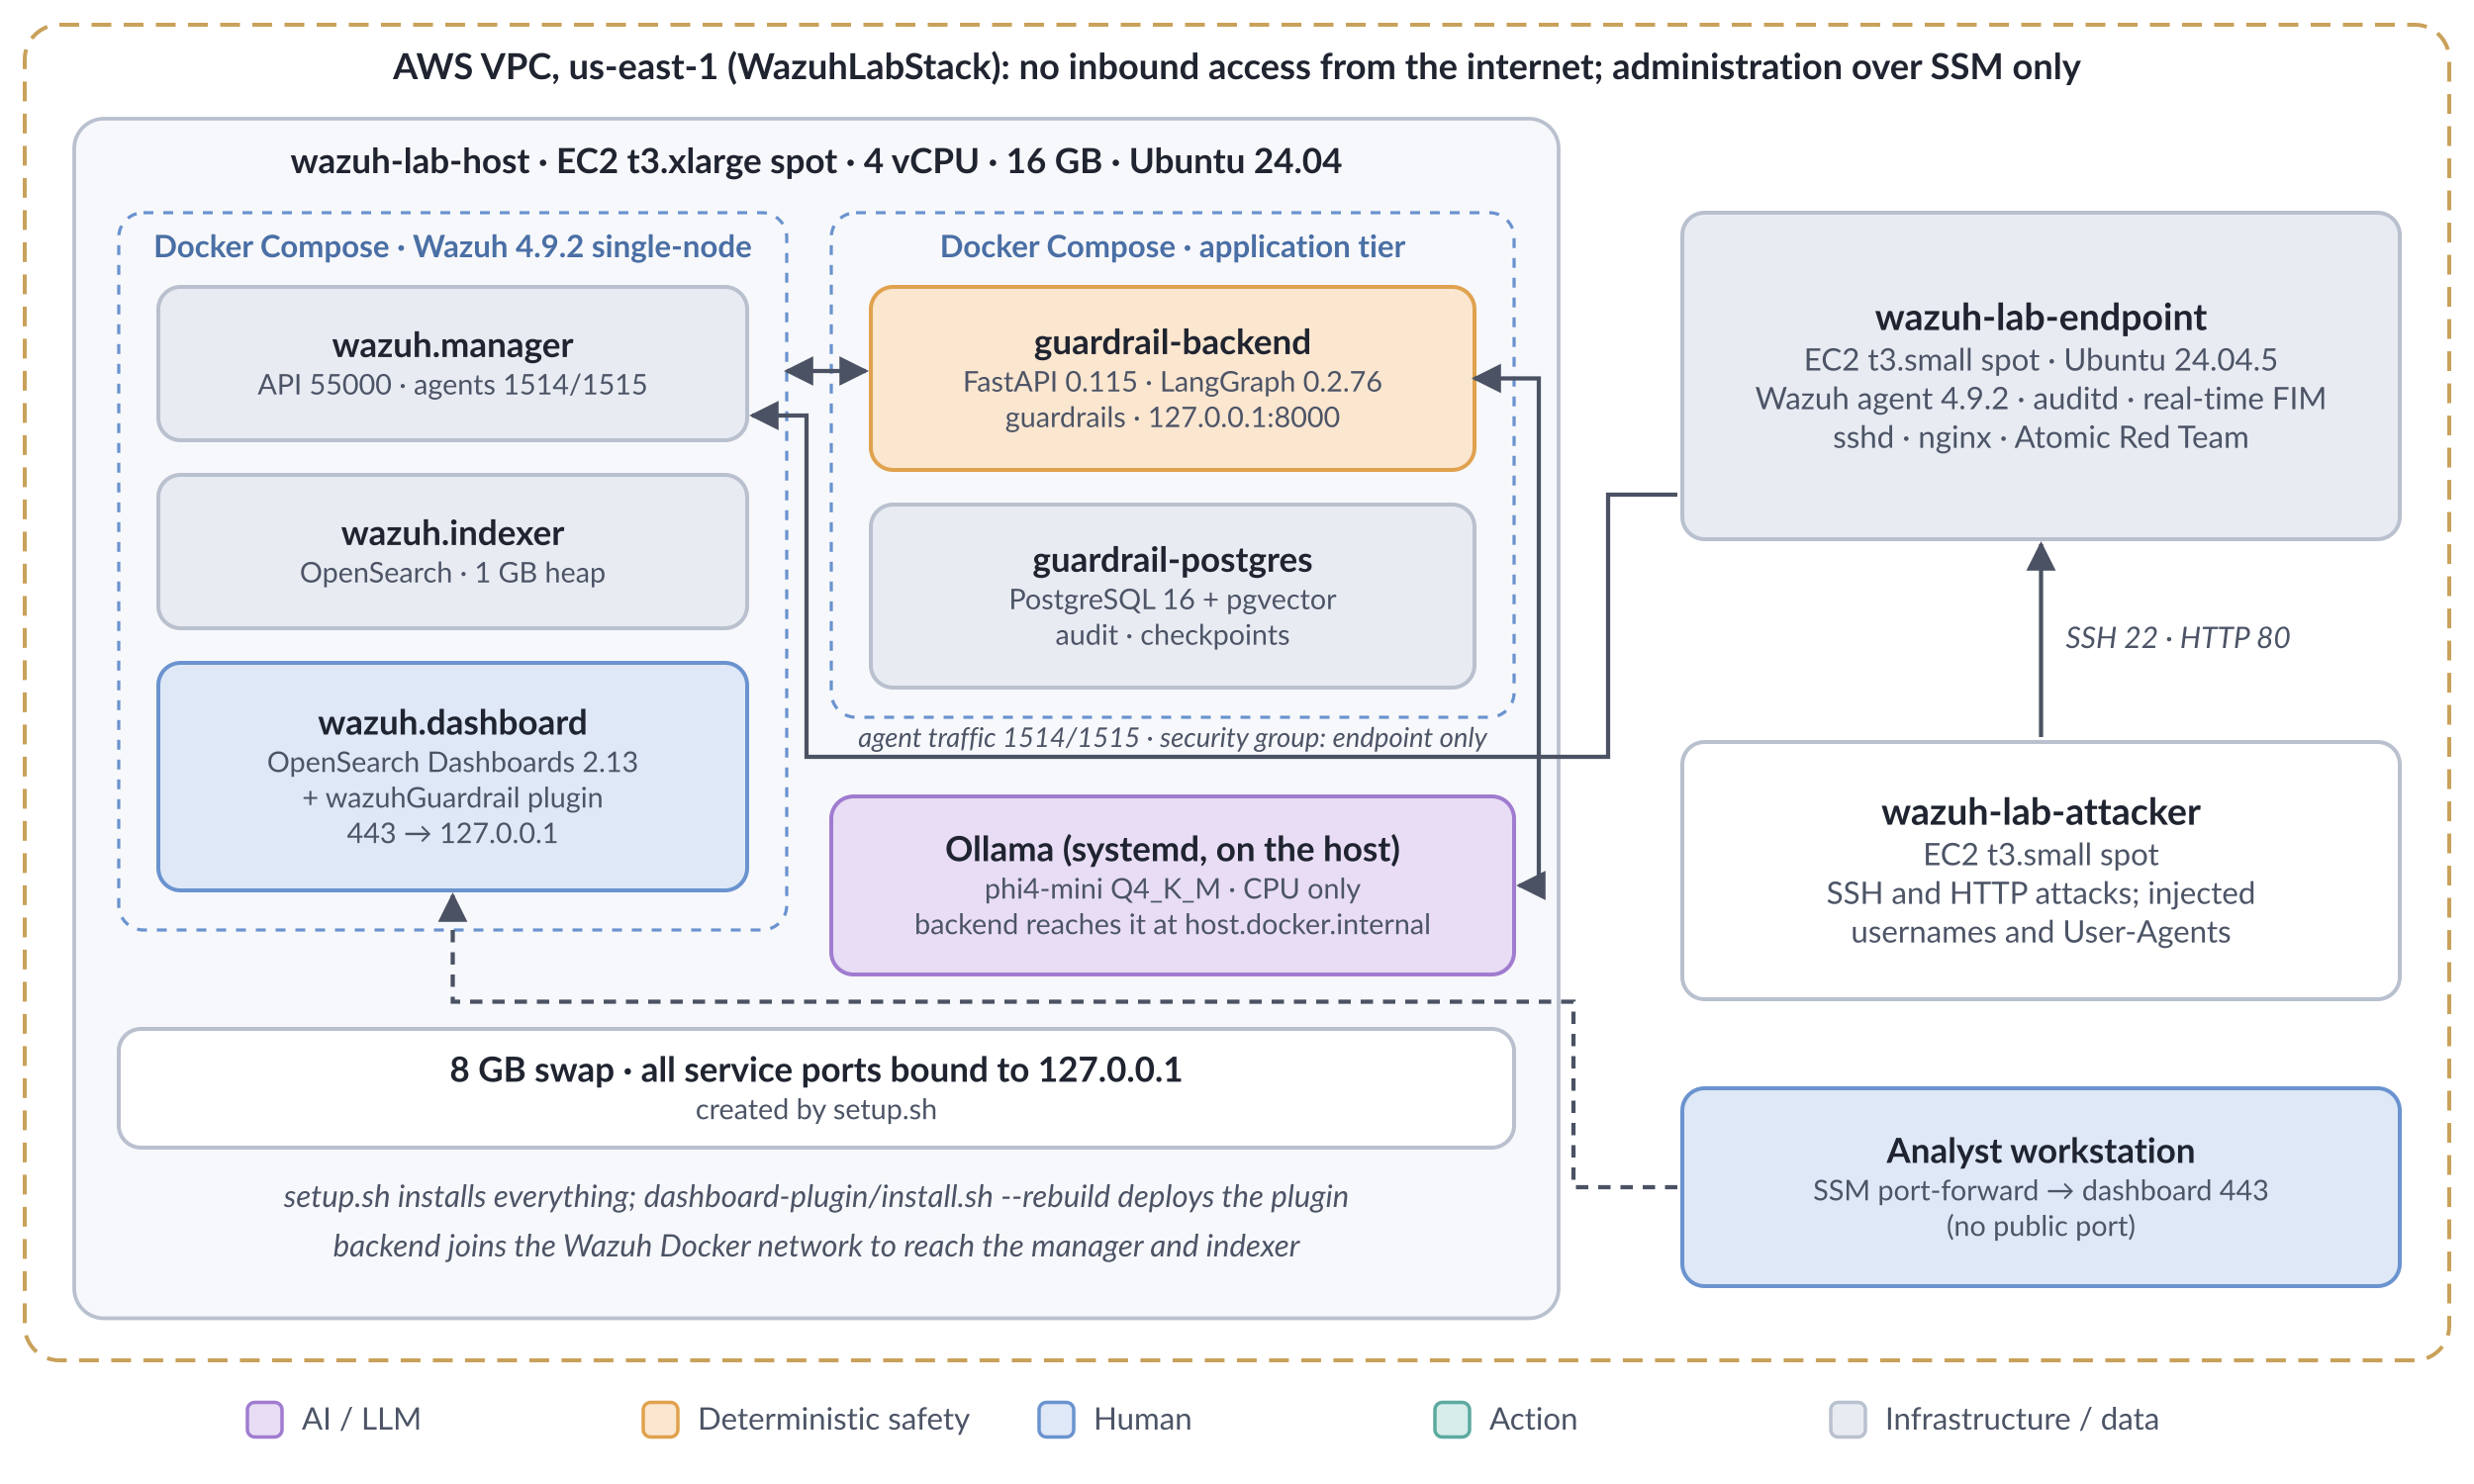
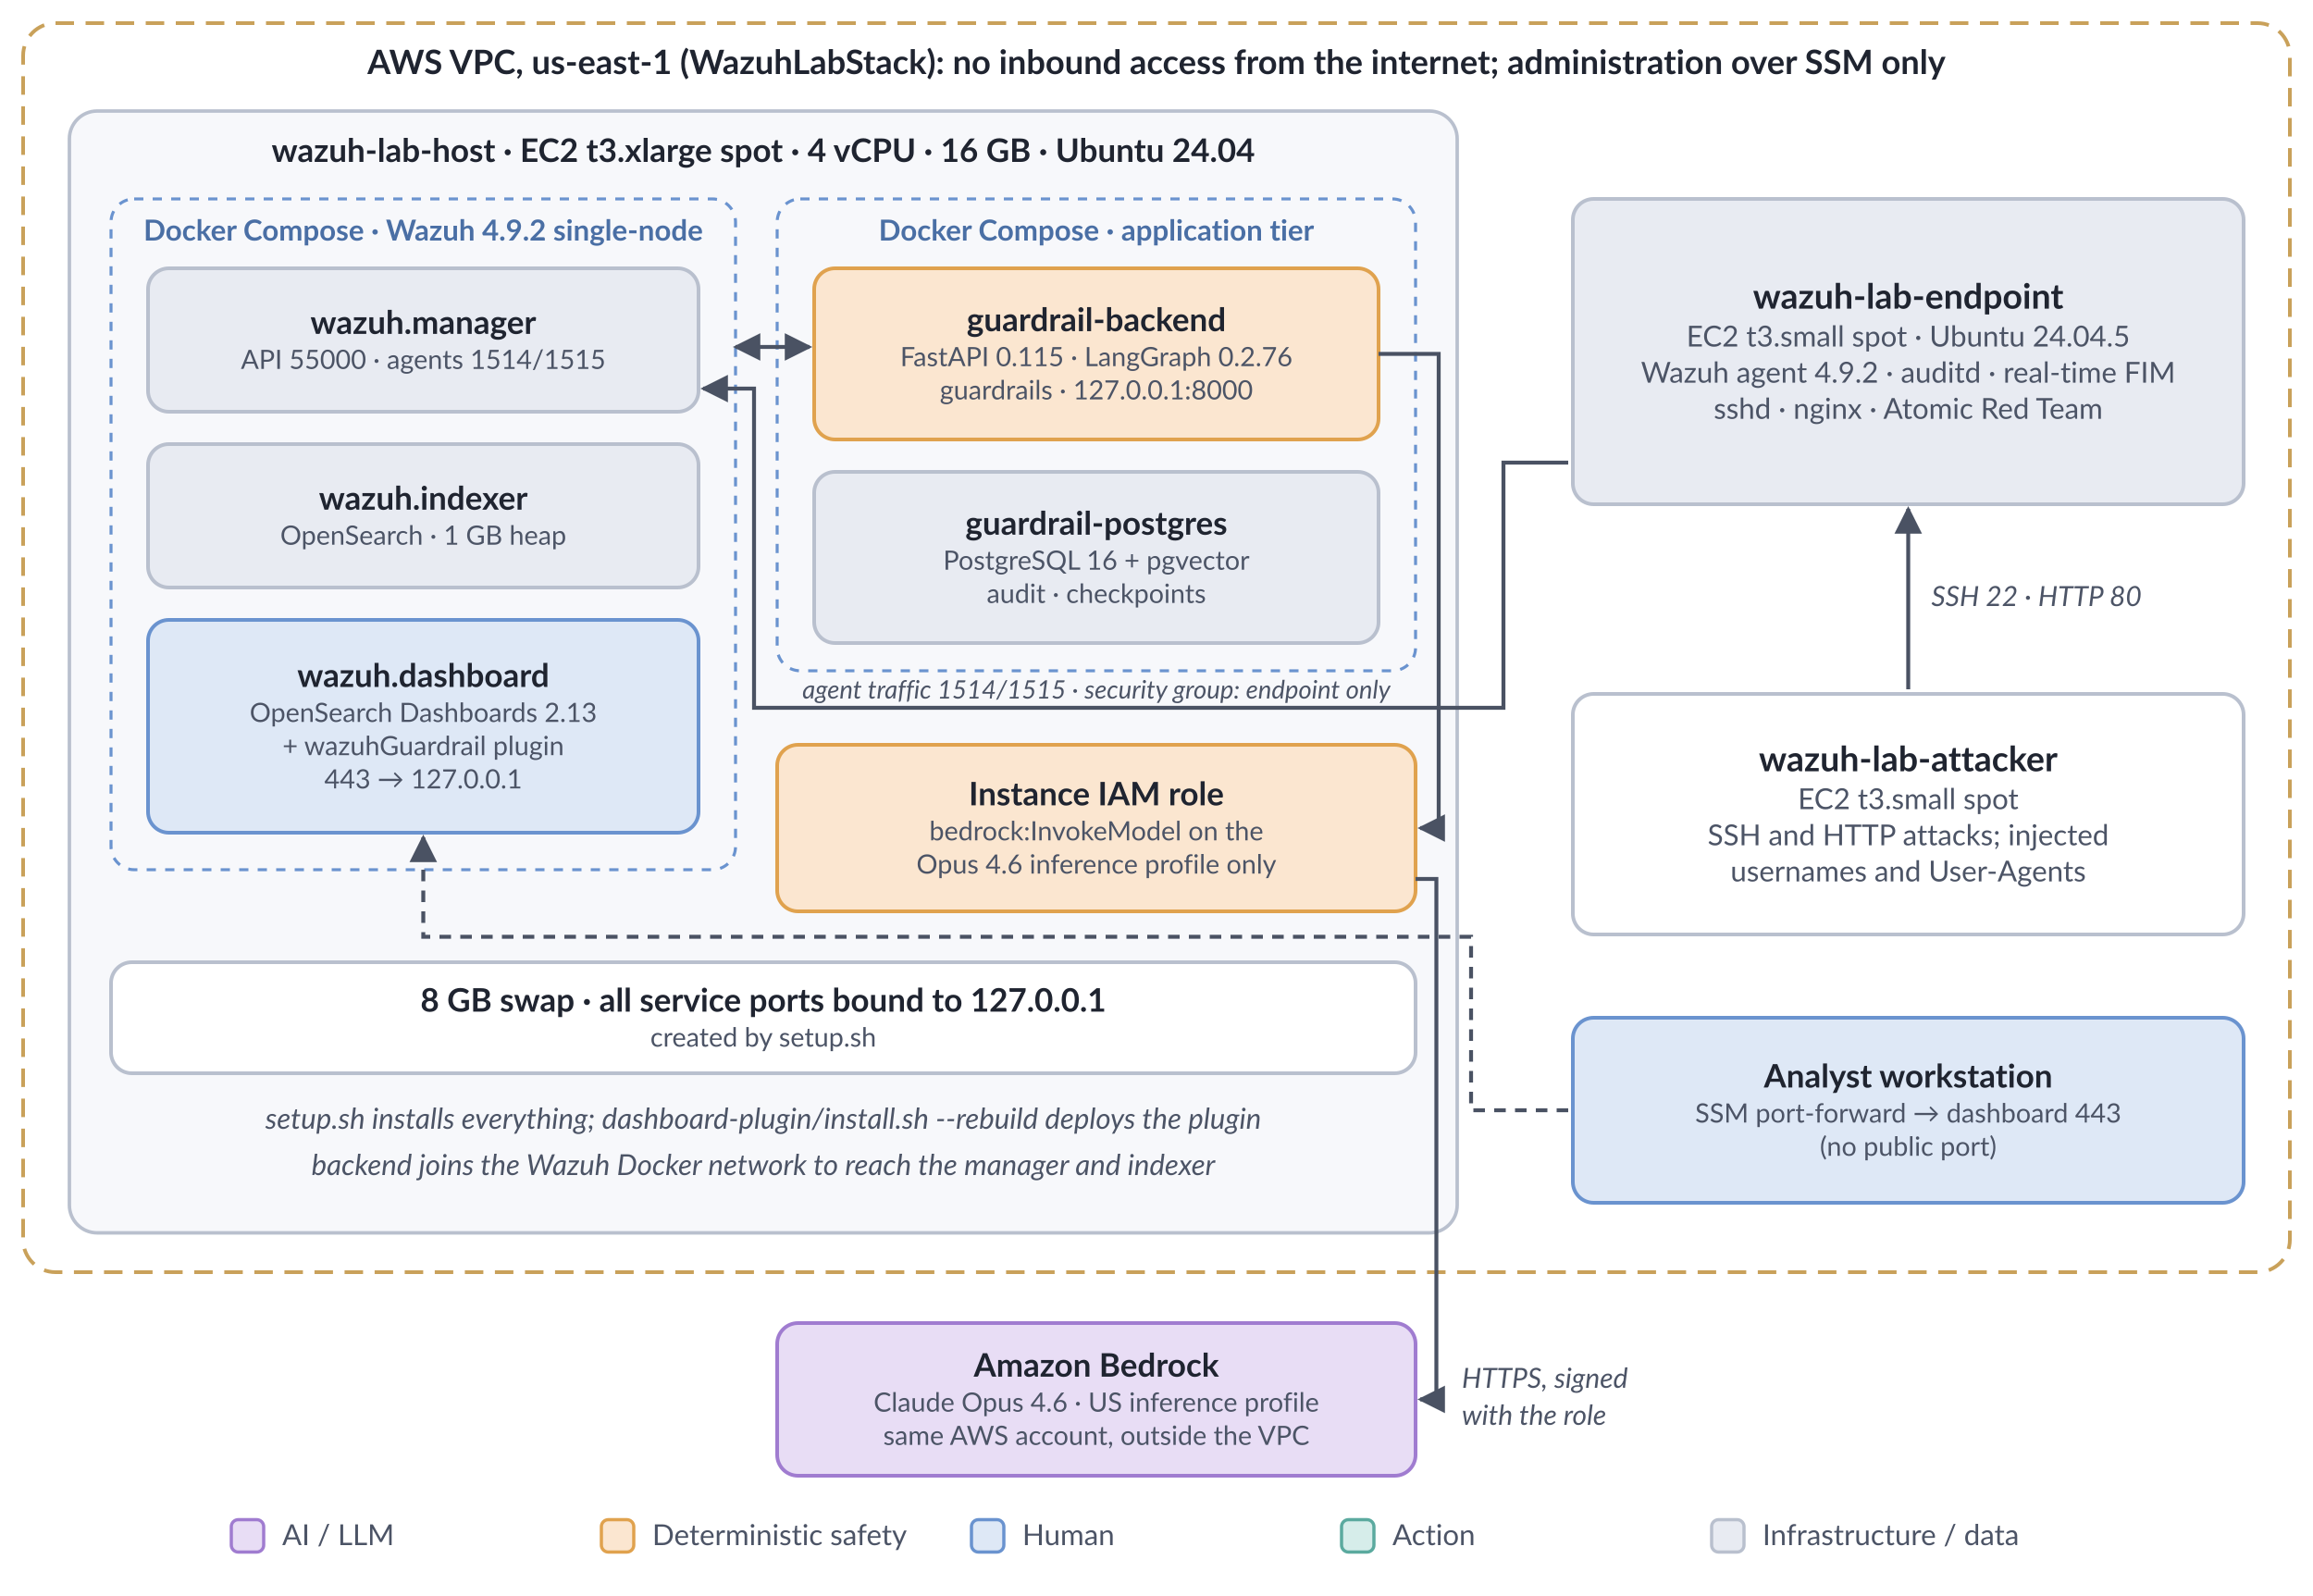
- <svg xmlns="http://www.w3.org/2000/svg" width="1000" height="600" viewBox="0 0 1000 600" font-family="Calibri, 'Segoe UI', Lato, Arial, sans-serif">
+ <svg xmlns="http://www.w3.org/2000/svg" width="1000" height="690" viewBox="0 0 1000 690" font-family="Calibri, 'Segoe UI', Lato, Arial, sans-serif">
  <defs>
    <marker id="head" viewBox="0 0 10 10" refX="9" refY="5" markerWidth="7" markerHeight="7" orient="auto-start-reverse">
      <path d="M0,0 L10,5 L0,10 z" fill="#4A5263" />
    </marker>
    <marker id="tail" viewBox="0 0 10 10" refX="9" refY="5" markerWidth="7" markerHeight="7" orient="auto-start-reverse">
      <path d="M0,0 L10,5 L0,10 z" fill="#4A5263" />
    </marker>
  </defs>
  <rect width="100%" height="100%" fill="#FFFFFF" />
  <rect x="10" y="10" width="980" height="540" rx="14" fill="none" stroke="#C9A15A" stroke-width="1.6" stroke-dasharray="8 5" />
  <text x="500.0" y="32" font-size="14.5" font-weight="700" fill="#1F2430" text-anchor="middle">AWS VPC, us-east-1 (WazuhLabStack): no inbound access from the internet; administration over SSM only</text>
  <rect x="30" y="48" width="600" height="485" rx="12" fill="#F7F8FB" stroke="#B9C0CE" stroke-width="1.5" />
  <text x="330" y="70" font-size="14" font-weight="700" fill="#1F2430" text-anchor="middle">wazuh-lab-host · EC2 t3.xlarge spot · 4 vCPU · 16 GB · Ubuntu 24.04</text>
  <rect x="48" y="86" width="270" height="290" rx="10" fill="none" stroke="#6A93CF" stroke-width="1.3" stroke-dasharray="4 4" />
  <text x="183" y="104" font-size="12.5" font-weight="700" fill="#4A6FA5" text-anchor="middle">Docker Compose · Wazuh 4.9.2 single-node</text>
  <rect x="64" y="116" width="238" height="62" rx="9" fill="#E8EBF2" stroke="#B9C0CE" stroke-width="1.6" />
  <text x="183.0" y="144.363" font-size="14" font-weight="700" fill="#1F2430" text-anchor="middle">wazuh.manager</text>
  <text x="183.0" y="159.488" font-size="11.5" font-weight="400" fill="#4C5466" text-anchor="middle">API 55000 · agents 1514/1515</text>
  <rect x="64" y="192" width="238" height="62" rx="9" fill="#E8EBF2" stroke="#B9C0CE" stroke-width="1.6" />
  <text x="183.0" y="220.363" font-size="14" font-weight="700" fill="#1F2430" text-anchor="middle">wazuh.indexer</text>
  <text x="183.0" y="235.488" font-size="11.5" font-weight="400" fill="#4C5466" text-anchor="middle">OpenSearch · 1 GB heap</text>
  <rect x="64" y="268" width="238" height="92" rx="9" fill="#DEE8F6" stroke="#6A93CF" stroke-width="1.6" />
  <text x="183.0" y="296.988" font-size="14" font-weight="700" fill="#1F2430" text-anchor="middle">wazuh.dashboard</text>
  <text x="183.0" y="312.113" font-size="11.5" font-weight="400" fill="#4C5466" text-anchor="middle">OpenSearch Dashboards 2.13</text>
  <text x="183.0" y="326.488" font-size="11.5" font-weight="400" fill="#4C5466" text-anchor="middle">+ wazuhGuardrail plugin</text>
  <text x="183.0" y="340.863" font-size="11.5" font-weight="400" fill="#4C5466" text-anchor="middle">443 → 127.0.0.1</text>
  <rect x="336" y="86" width="276" height="204" rx="10" fill="none" stroke="#6A93CF" stroke-width="1.3" stroke-dasharray="4 4" />
  <text x="474" y="104" font-size="12.5" font-weight="700" fill="#4A6FA5" text-anchor="middle">Docker Compose · application tier</text>
  <rect x="352" y="116" width="244" height="74" rx="9" fill="#FBE6D0" stroke="#E0A24E" stroke-width="1.6" />
  <text x="474.0" y="143.175" font-size="14" font-weight="700" fill="#1F2430" text-anchor="middle">guardrail-backend</text>
  <text x="474.0" y="158.3" font-size="11.5" font-weight="400" fill="#4C5466" text-anchor="middle">FastAPI 0.115 · LangGraph 0.2.76</text>
  <text x="474.0" y="172.675" font-size="11.5" font-weight="400" fill="#4C5466" text-anchor="middle">guardrails · 127.0.0.1:8000</text>
  <rect x="352" y="204" width="244" height="74" rx="9" fill="#E8EBF2" stroke="#B9C0CE" stroke-width="1.6" />
  <text x="474.0" y="231.175" font-size="14" font-weight="700" fill="#1F2430" text-anchor="middle">guardrail-postgres</text>
  <text x="474.0" y="246.3" font-size="11.5" font-weight="400" fill="#4C5466" text-anchor="middle">PostgreSQL 16 + pgvector</text>
  <text x="474.0" y="260.675" font-size="11.5" font-weight="400" fill="#4C5466" text-anchor="middle">audit · checkpoints</text>
-   <rect x="336" y="322" width="276" height="72" rx="9" fill="#E8DDF5" stroke="#A07CD0" stroke-width="1.6" />
-   <text x="474.0" y="348.175" font-size="14" font-weight="700" fill="#1F2430" text-anchor="middle">Ollama (systemd, on the host)</text>
-   <text x="474.0" y="363.3" font-size="11.5" font-weight="400" fill="#4C5466" text-anchor="middle">phi4-mini Q4_K_M · CPU only</text>
-   <text x="474.0" y="377.675" font-size="11.5" font-weight="400" fill="#4C5466" text-anchor="middle">backend reaches it at host.docker.internal</text>
-   <polyline points="596,153 622,153 622,358 614,358" fill="none" stroke="#4A5263" stroke-width="1.7" marker-end="url(#head)" marker-start="url(#tail)" />
+   <rect x="336" y="322" width="276" height="72" rx="9" fill="#FBE6D0" stroke="#E0A24E" stroke-width="1.6" />
+   <text x="474.0" y="348.175" font-size="14" font-weight="700" fill="#1F2430" text-anchor="middle">Instance IAM role</text>
+   <text x="474.0" y="363.3" font-size="11.5" font-weight="400" fill="#4C5466" text-anchor="middle">bedrock:InvokeModel on the</text>
+   <text x="474.0" y="377.675" font-size="11.5" font-weight="400" fill="#4C5466" text-anchor="middle">Opus 4.6 inference profile only</text>
+   <polyline points="596,153 622,153 622,358 614,358" fill="none" stroke="#4A5263" stroke-width="1.7" marker-end="url(#head)" />
+   <rect x="336" y="572" width="276" height="66" rx="9" fill="#E8DDF5" stroke="#A07CD0" stroke-width="1.6" />
+   <text x="474.0" y="595.175" font-size="14" font-weight="700" fill="#1F2430" text-anchor="middle">Amazon Bedrock</text>
+   <text x="474.0" y="610.3" font-size="11.5" font-weight="400" fill="#4C5466" text-anchor="middle">Claude Opus 4.6 · US inference profile</text>
+   <text x="474.0" y="624.675" font-size="11.5" font-weight="400" fill="#4C5466" text-anchor="middle">same AWS account, outside the VPC</text>
+   <polyline points="612,380 621,380 621,605 614,605" fill="none" stroke="#4A5263" stroke-width="1.7" marker-end="url(#head)" />
+   <text x="632" y="600" font-size="12" font-weight="400" fill="#4C5466" text-anchor="start" font-style="italic">HTTPS, signed</text>
+   <text x="632" y="616" font-size="12" font-weight="400" fill="#4C5466" text-anchor="start" font-style="italic">with the role</text>
  <polyline points="318,150 350,150" fill="none" stroke="#4A5263" stroke-width="1.7" marker-end="url(#head)" marker-start="url(#tail)" />
  <text x="334" y="384" font-size="1" font-weight="400" fill="#1F2430" text-anchor="middle" />
  <rect x="48" y="416" width="564" height="48" rx="9" fill="#FFFFFF" stroke="#B9C0CE" stroke-width="1.6" />
  <text x="330.0" y="437.363" font-size="14" font-weight="700" fill="#1F2430" text-anchor="middle">8 GB swap · all service ports bound to 127.0.0.1</text>
  <text x="330.0" y="452.488" font-size="11.5" font-weight="400" fill="#4C5466" text-anchor="middle">created by setup.sh</text>
  <text x="330" y="488" font-size="12.5" font-weight="400" fill="#4C5466" text-anchor="middle" font-style="italic">setup.sh installs everything; dashboard-plugin/install.sh --rebuild deploys the plugin</text>
  <text x="330" y="508" font-size="12.5" font-weight="400" fill="#4C5466" text-anchor="middle" font-style="italic">backend joins the Wazuh Docker network to reach the manager and indexer</text>
  <rect x="680" y="86" width="290" height="132" rx="9" fill="#E8EBF2" stroke="#B9C0CE" stroke-width="1.6" />
  <text x="825.0" y="133.438" font-size="15" font-weight="700" fill="#1F2430" text-anchor="middle">wazuh-lab-endpoint</text>
  <text x="825.0" y="149.812" font-size="12.5" font-weight="400" fill="#4C5466" text-anchor="middle">EC2 t3.small spot · Ubuntu 24.04.5</text>
  <text x="825.0" y="165.438" font-size="12.5" font-weight="400" fill="#4C5466" text-anchor="middle">Wazuh agent 4.9.2 · auditd · real-time FIM</text>
  <text x="825.0" y="181.062" font-size="12.5" font-weight="400" fill="#4C5466" text-anchor="middle">sshd · nginx · Atomic Red Team</text>
  <rect x="680" y="300" width="290" height="104" rx="9" fill="#FFFFFF" stroke="#B9C0CE" stroke-width="1.6" />
  <text x="825.0" y="333.438" font-size="15" font-weight="700" fill="#1F2430" text-anchor="middle">wazuh-lab-attacker</text>
  <text x="825.0" y="349.812" font-size="12.5" font-weight="400" fill="#4C5466" text-anchor="middle">EC2 t3.small spot</text>
  <text x="825.0" y="365.438" font-size="12.5" font-weight="400" fill="#4C5466" text-anchor="middle">SSH and HTTP attacks; injected</text>
  <text x="825.0" y="381.062" font-size="12.5" font-weight="400" fill="#4C5466" text-anchor="middle">usernames and User-Agents</text>
  <polyline points="678,200 650,200 650,306 326,306 326,168 304,168" fill="none" stroke="#4A5263" stroke-width="1.7" marker-end="url(#head)" />
  <text x="474" y="302" font-size="11" font-weight="400" fill="#4C5466" text-anchor="middle" font-style="italic">agent traffic 1514/1515 · security group: endpoint only</text>
  <polyline points="825,298 825,220" fill="none" stroke="#4A5263" stroke-width="1.7" marker-end="url(#head)" />
  <text x="835" y="262" font-size="12" font-weight="400" fill="#4C5466" text-anchor="start" font-style="italic">SSH 22 · HTTP 80</text>
  <rect x="680" y="440" width="290" height="80" rx="9" fill="#DEE8F6" stroke="#6A93CF" stroke-width="1.6" />
  <text x="825.0" y="470.175" font-size="14" font-weight="700" fill="#1F2430" text-anchor="middle">Analyst workstation</text>
  <text x="825.0" y="485.3" font-size="11.5" font-weight="400" fill="#4C5466" text-anchor="middle">SSM port-forward → dashboard 443</text>
  <text x="825.0" y="499.675" font-size="11.5" font-weight="400" fill="#4C5466" text-anchor="middle">(no public port)</text>
  <polyline points="678,480 636,480 636,405 183,405 183,362" fill="none" stroke="#4A5263" stroke-width="1.7" stroke-dasharray="5 4" marker-end="url(#head)" />
-   <rect x="100.0" y="567" width="14" height="14" rx="3" fill="#E8DDF5" stroke="#A07CD0" stroke-width="1.4" />
-   <text x="122.0" y="578" font-size="12.5" font-weight="400" fill="#4C5466" text-anchor="start">AI / LLM</text>
-   <rect x="260.0" y="567" width="14" height="14" rx="3" fill="#FBE6D0" stroke="#E0A24E" stroke-width="1.4" />
-   <text x="282.0" y="578" font-size="12.5" font-weight="400" fill="#4C5466" text-anchor="start">Deterministic safety</text>
-   <rect x="420.0" y="567" width="14" height="14" rx="3" fill="#DEE8F6" stroke="#6A93CF" stroke-width="1.4" />
-   <text x="442.0" y="578" font-size="12.5" font-weight="400" fill="#4C5466" text-anchor="start">Human</text>
-   <rect x="580.0" y="567" width="14" height="14" rx="3" fill="#D6EDEA" stroke="#5BAA9F" stroke-width="1.4" />
-   <text x="602.0" y="578" font-size="12.5" font-weight="400" fill="#4C5466" text-anchor="start">Action</text>
-   <rect x="740.0" y="567" width="14" height="14" rx="3" fill="#E8EBF2" stroke="#B9C0CE" stroke-width="1.4" />
-   <text x="762.0" y="578" font-size="12.5" font-weight="400" fill="#4C5466" text-anchor="start">Infrastructure / data</text>
+   <rect x="100.0" y="657" width="14" height="14" rx="3" fill="#E8DDF5" stroke="#A07CD0" stroke-width="1.4" />
+   <text x="122.0" y="668" font-size="12.5" font-weight="400" fill="#4C5466" text-anchor="start">AI / LLM</text>
+   <rect x="260.0" y="657" width="14" height="14" rx="3" fill="#FBE6D0" stroke="#E0A24E" stroke-width="1.4" />
+   <text x="282.0" y="668" font-size="12.5" font-weight="400" fill="#4C5466" text-anchor="start">Deterministic safety</text>
+   <rect x="420.0" y="657" width="14" height="14" rx="3" fill="#DEE8F6" stroke="#6A93CF" stroke-width="1.4" />
+   <text x="442.0" y="668" font-size="12.5" font-weight="400" fill="#4C5466" text-anchor="start">Human</text>
+   <rect x="580.0" y="657" width="14" height="14" rx="3" fill="#D6EDEA" stroke="#5BAA9F" stroke-width="1.4" />
+   <text x="602.0" y="668" font-size="12.5" font-weight="400" fill="#4C5466" text-anchor="start">Action</text>
+   <rect x="740.0" y="657" width="14" height="14" rx="3" fill="#E8EBF2" stroke="#B9C0CE" stroke-width="1.4" />
+   <text x="762.0" y="668" font-size="12.5" font-weight="400" fill="#4C5466" text-anchor="start">Infrastructure / data</text>
</svg>
